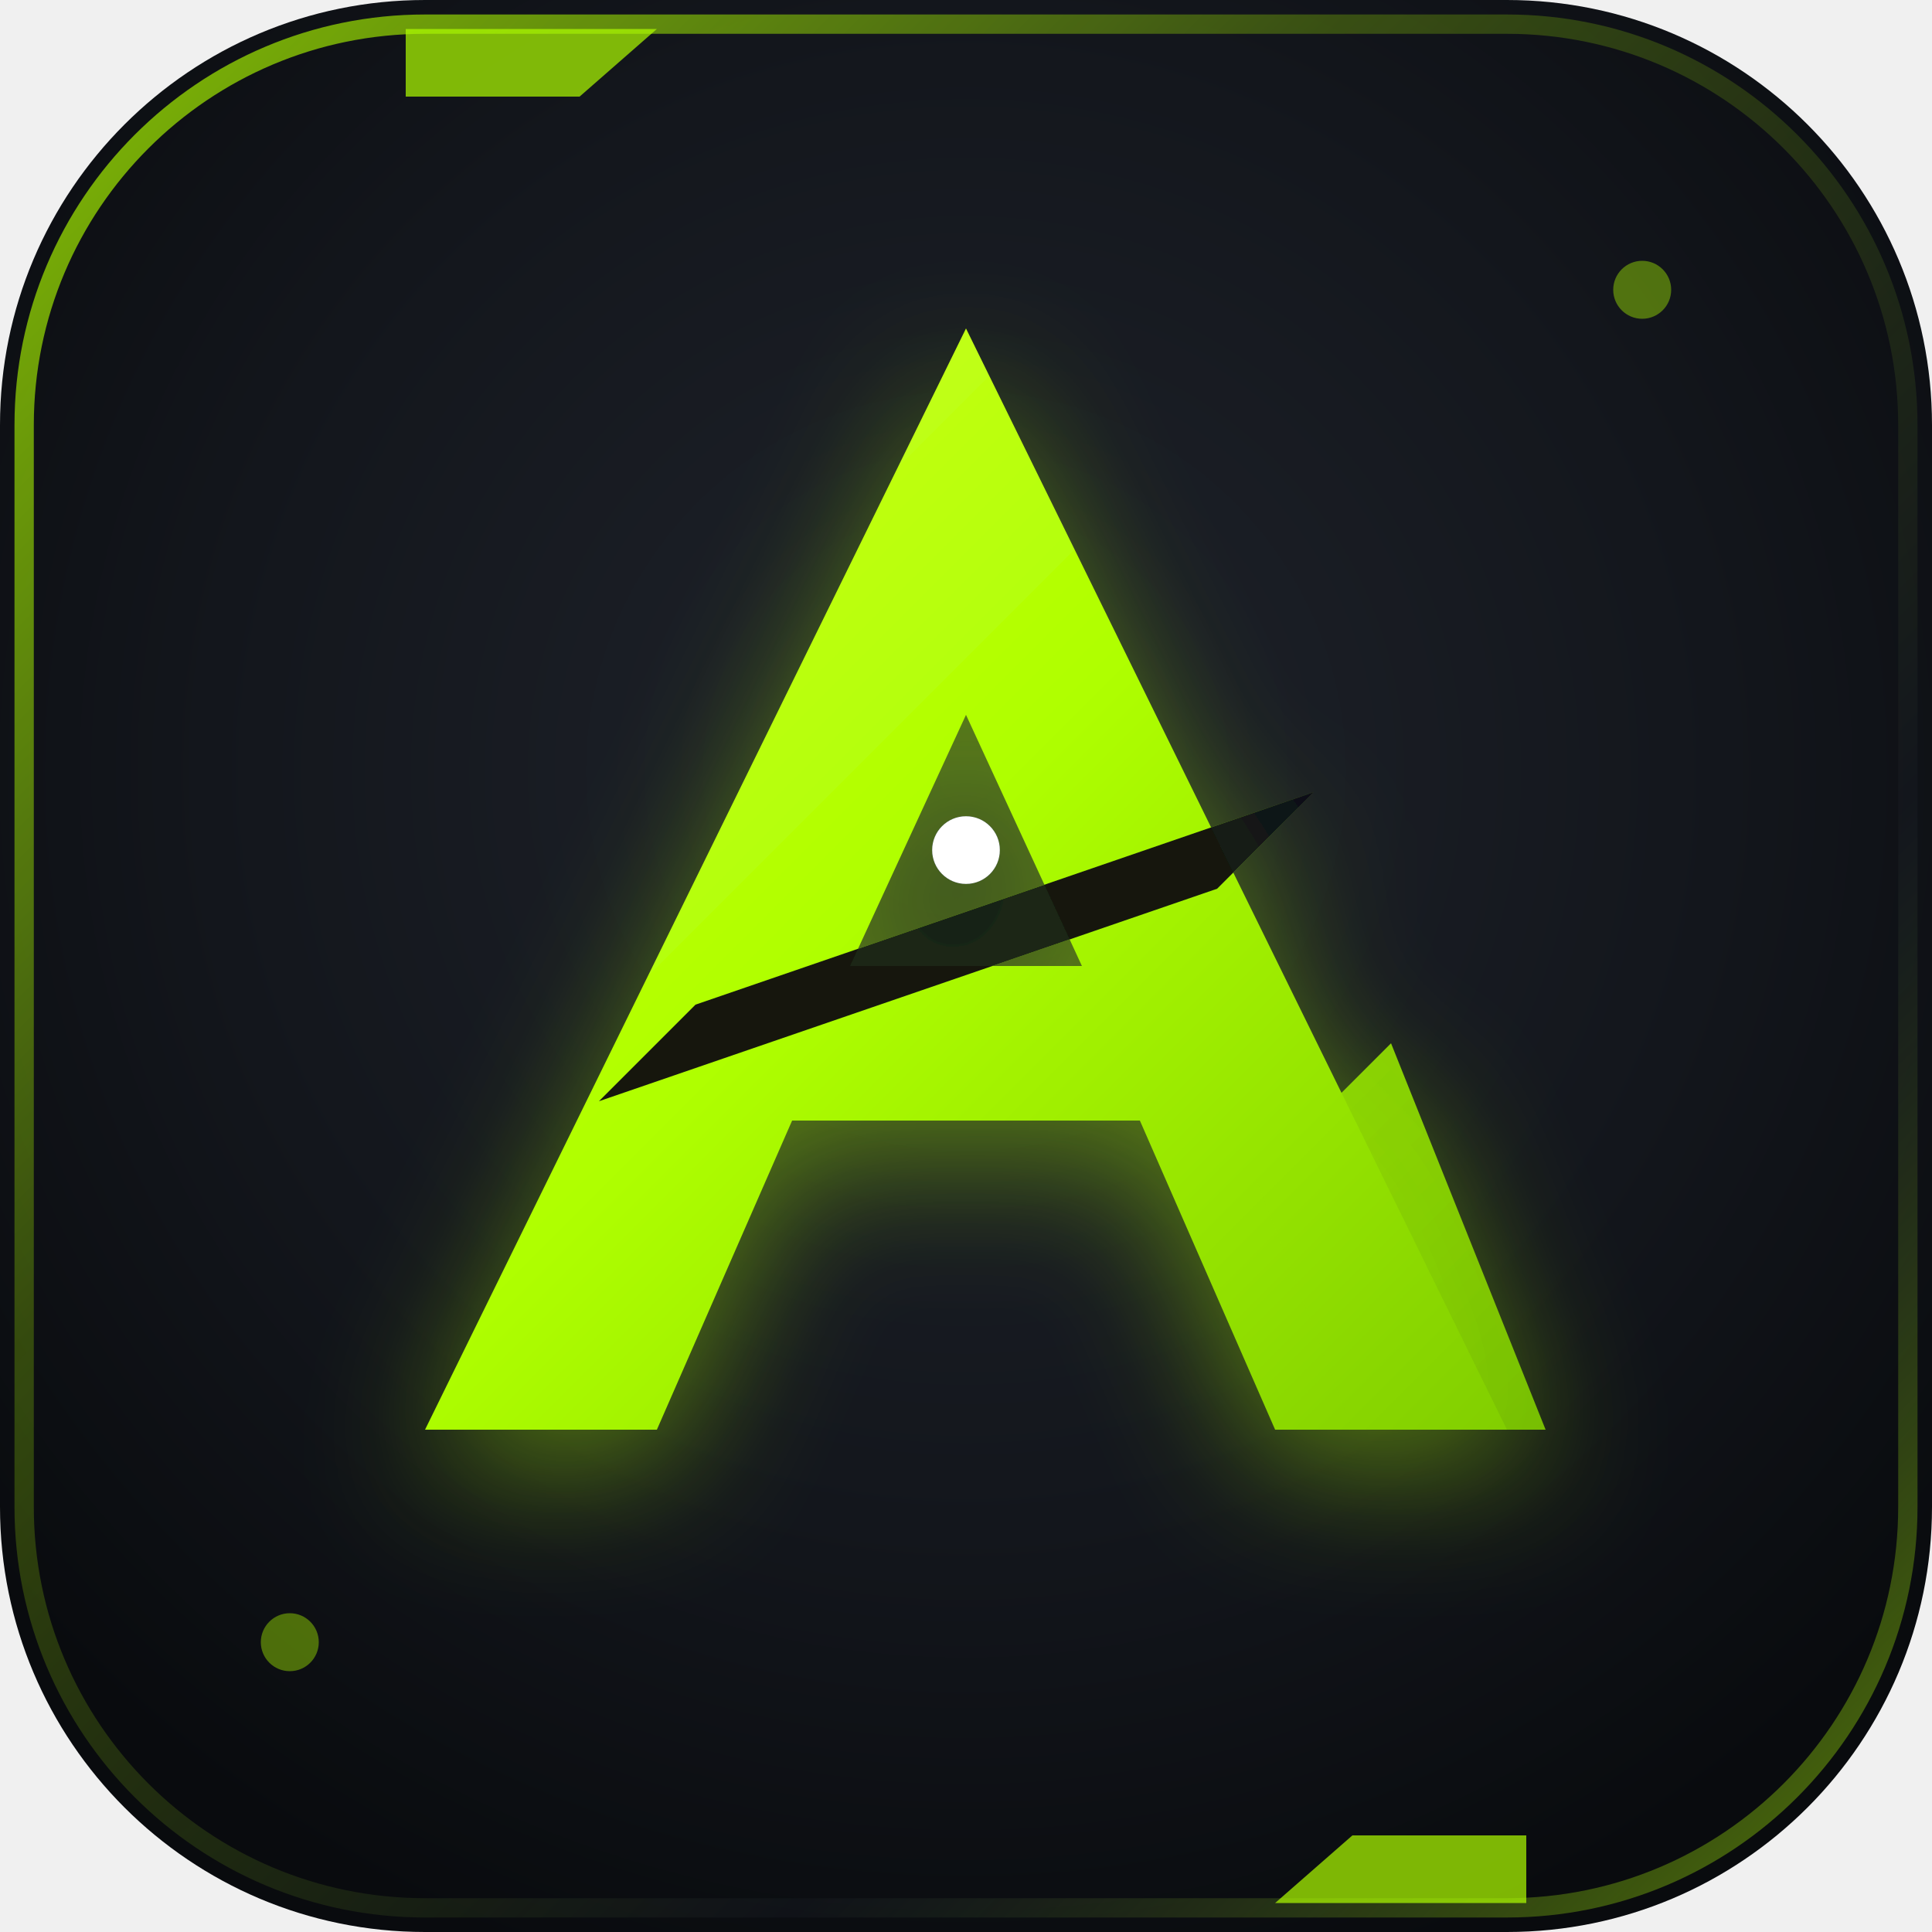
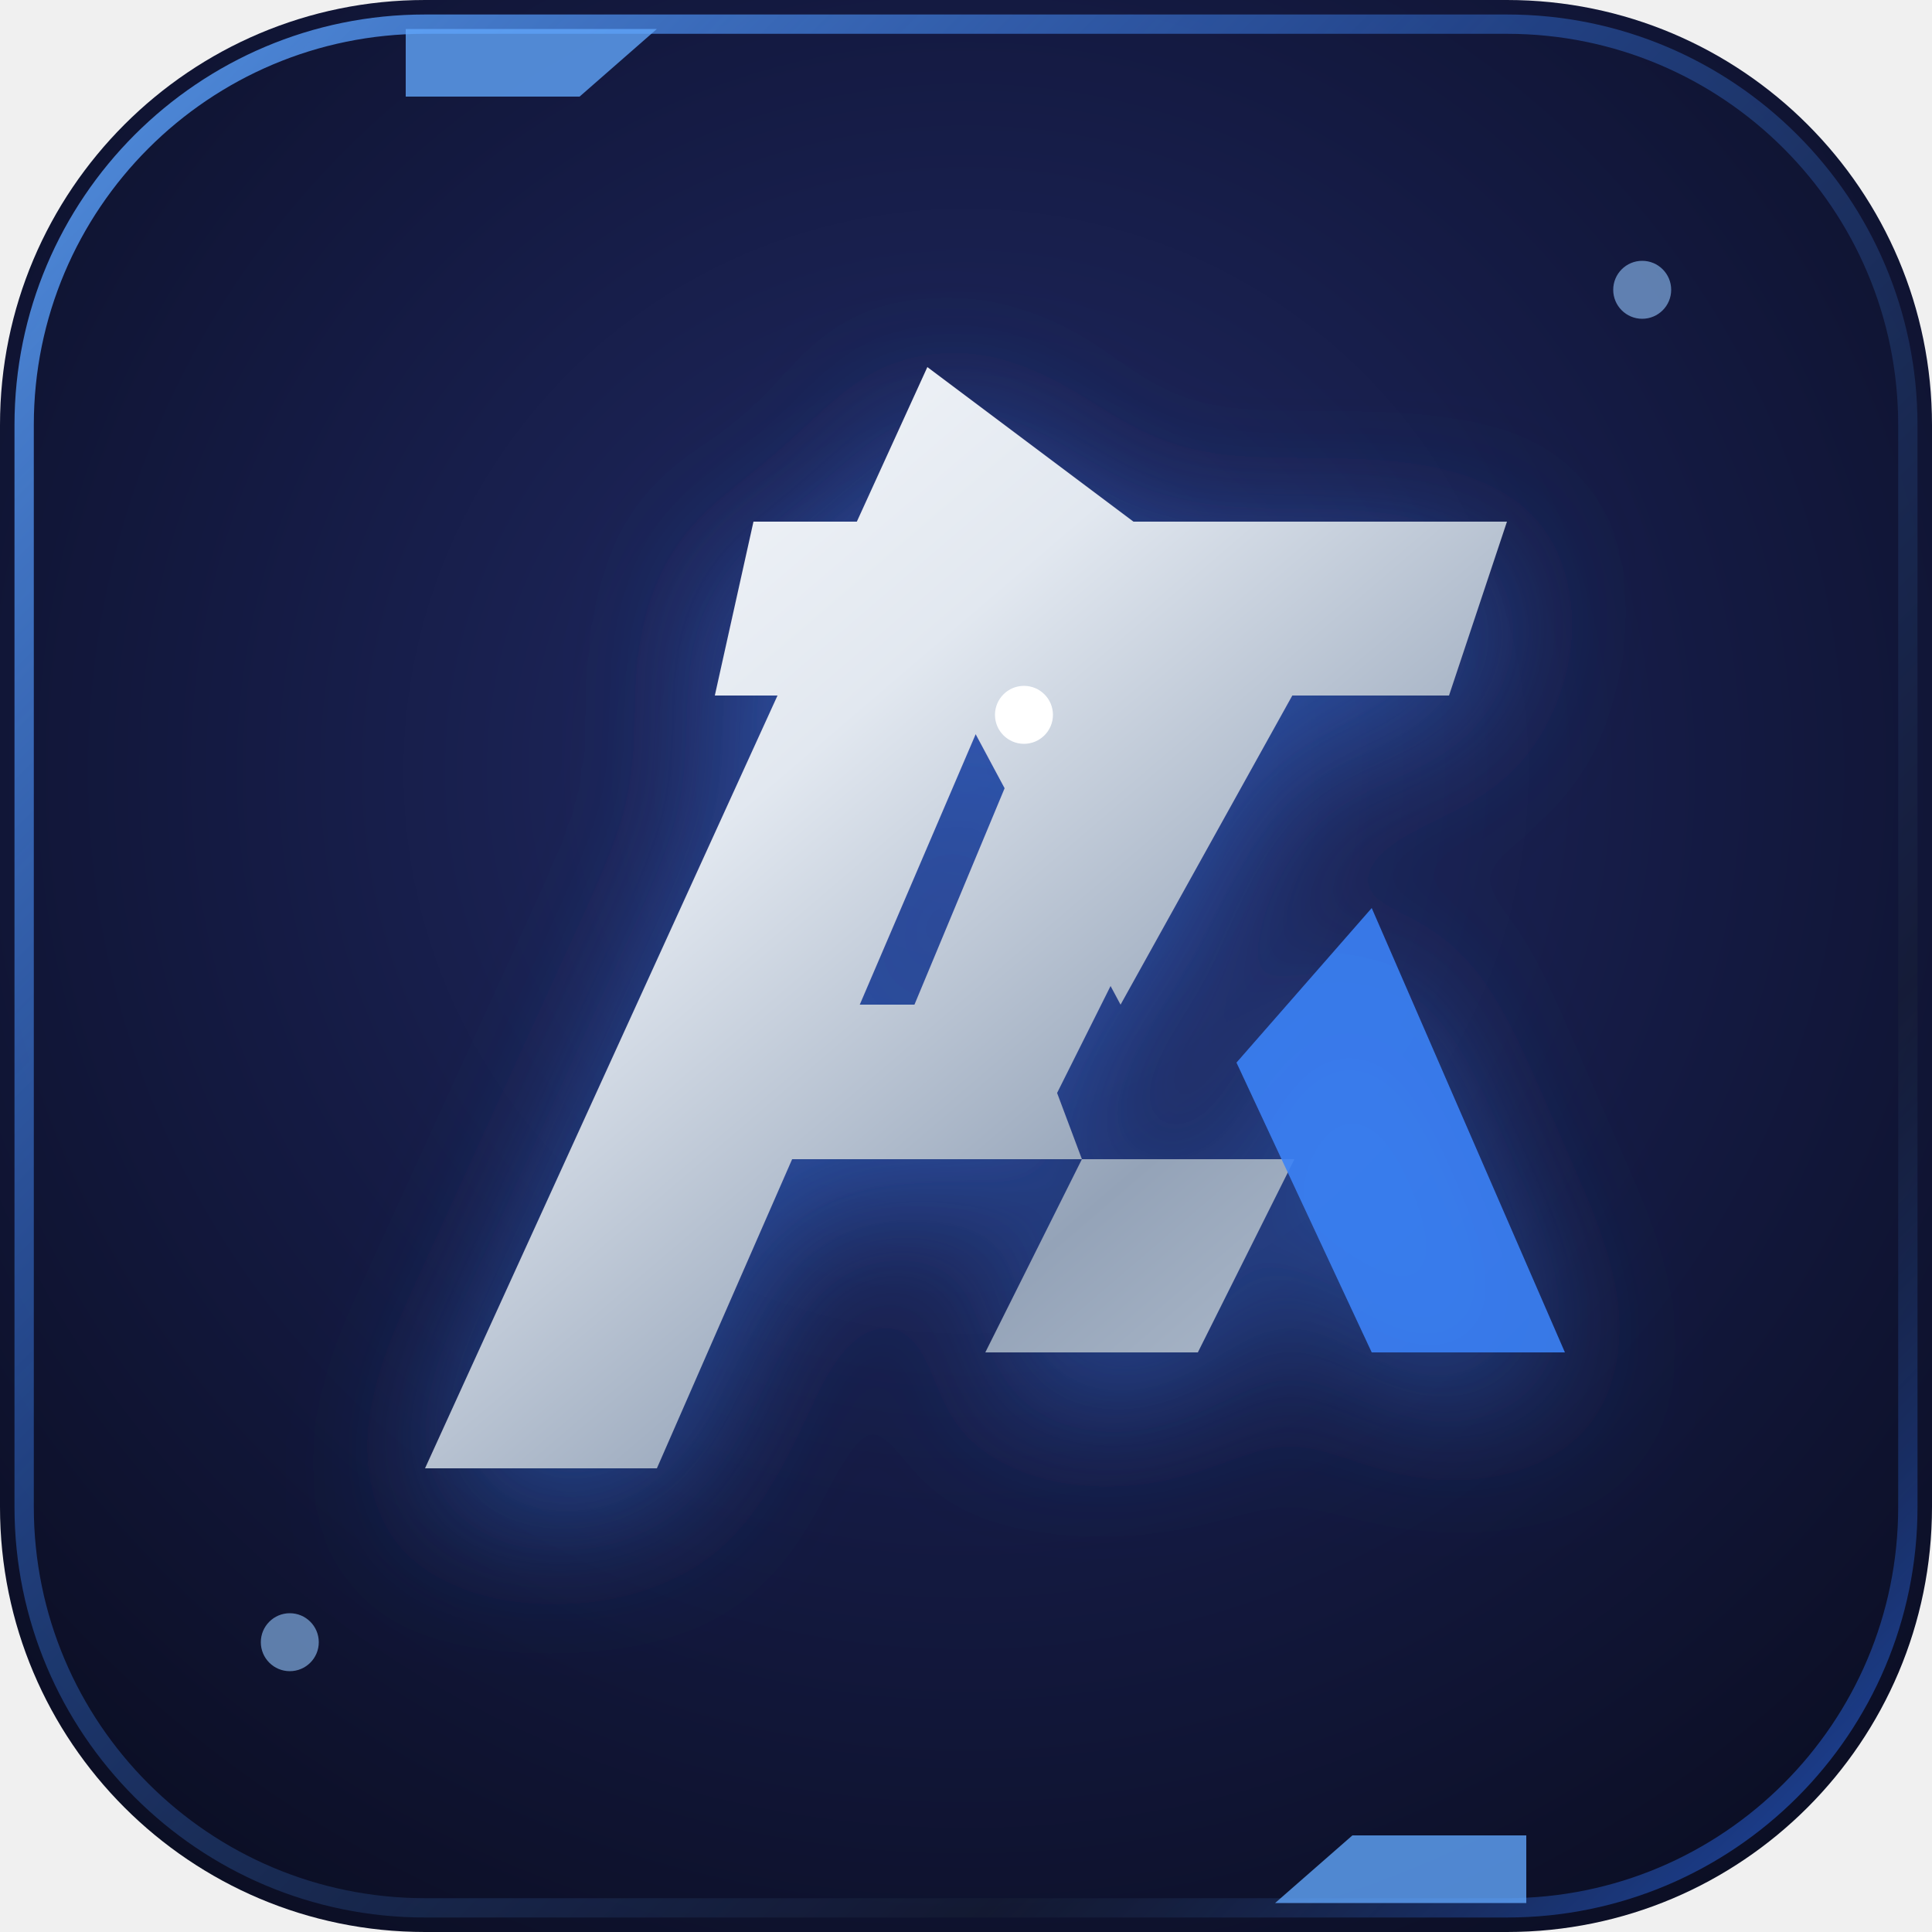
<svg xmlns="http://www.w3.org/2000/svg" width="200" height="200" viewBox="0 0 200 200" fill="none">
  <defs>
-     <linearGradient id="alpha-lime-grad" x1="20" y1="20" x2="180" y2="180" gradientUnits="userSpaceOnUse">
-       <stop offset="0%" stop-color="#E2FF3B" />
-       <stop offset="45%" stop-color="#AFFF00" />
-       <stop offset="100%" stop-color="#6DB800" />
+     <linearGradient id="chrome-grad" x1="40" y1="30" x2="160" y2="170" gradientUnits="userSpaceOnUse">
+       <stop offset="0%" stop-color="#FFFFFF" />
+       <stop offset="35%" stop-color="#E2E8F0" />
+       <stop offset="65%" stop-color="#94A3B8" />
+       <stop offset="100%" stop-color="#CBD5E1" />
    </linearGradient>
-     <radialGradient id="carbon-radial" cx="50%" cy="40%" r="65%">
-       <stop offset="0%" stop-color="#1f232b" />
-       <stop offset="60%" stop-color="#13161c" />
-       <stop offset="100%" stop-color="#090b0e" />
+     <radialGradient id="navy-radial" cx="50%" cy="40%" r="70%">
+       <stop offset="0%" stop-color="#222C68" />
+       <stop offset="55%" stop-color="#141A42" />
+       <stop offset="100%" stop-color="#0B0E23" />
    </radialGradient>
-     <linearGradient id="border-edge" x1="0" y1="0" x2="200" y2="200" gradientUnits="userSpaceOnUse">
-       <stop offset="0%" stop-color="#AFFF00" stop-opacity="0.75" />
-       <stop offset="35%" stop-color="#AFFF00" stop-opacity="0.25" />
-       <stop offset="70%" stop-color="#222834" stop-opacity="0.2" />
-       <stop offset="100%" stop-color="#AFFF00" stop-opacity="0.5" />
+     <linearGradient id="blue-edge" x1="0" y1="0" x2="200" y2="200" gradientUnits="userSpaceOnUse">
+       <stop offset="0%" stop-color="#60A5FA" stop-opacity="0.9" />
+       <stop offset="40%" stop-color="#3B82F6" stop-opacity="0.4" />
+       <stop offset="75%" stop-color="#1E293B" stop-opacity="0.3" />
+       <stop offset="100%" stop-color="#2563EB" stop-opacity="0.8" />
    </linearGradient>
-     <filter id="neon-glow" x="-20%" y="-20%" width="140%" height="140%">
-       <feDropShadow dx="0" dy="4" stdDeviation="7" flood-color="#AFFF00" flood-opacity="0.42" />
+     <filter id="royal-glow" x="-20%" y="-20%" width="140%" height="140%">
+       <feDropShadow dx="0" dy="4" stdDeviation="8" flood-color="#3B82F6" flood-opacity="0.5" />
    </filter>
  </defs>
-   <rect width="200" height="200" rx="44" fill="url(#carbon-radial)" />
-   <rect x="2.5" y="2.5" width="195" height="195" rx="41.5" stroke="url(#border-edge)" stroke-width="2" />
-   <path d="M42 3H68L60 10H42V3Z" fill="#AFFF00" opacity="0.7" />
-   <path d="M158 197H132L140 190H158V197Z" fill="#AFFF00" opacity="0.7" />
-   <circle cx="170" cy="30" r="3" fill="#AFFF00" opacity="0.4" />
-   <circle cx="30" cy="170" r="3" fill="#AFFF00" opacity="0.4" />
-   <g filter="url(#neon-glow)">
-     <path d="M100 34L44 148H68L82 116H118L132 148H156L100 34ZM100 74L112 100H88L100 74Z" fill="url(#alpha-lime-grad)" />
-     <path d="M72 104L136 82L126 92L62 114L72 104Z" fill="#0c0e12" opacity="0.95" />
-     <path d="M144 108L160 148H140L130 122L144 108Z" fill="url(#alpha-lime-grad)" opacity="0.9" />
-     <circle cx="100" cy="88" r="3.5" fill="#FFFFFF" />
+   <rect width="200" height="200" rx="44" fill="url(#navy-radial)" />
+   <rect x="2.5" y="2.5" width="195" height="195" rx="41.5" stroke="url(#blue-edge)" stroke-width="2" />
+   <path d="M42 3H68L60 10H42V3Z" fill="#60A5FA" opacity="0.8" />
+   <path d="M158 197H132L140 190H158V197Z" fill="#60A5FA" opacity="0.8" />
+   <circle cx="170" cy="30" r="3" fill="#93C5FD" opacity="0.6" />
+   <circle cx="30" cy="170" r="3" fill="#93C5FD" opacity="0.6" />
+   <g filter="url(#royal-glow)">
+     <path d="M96 38L44 152H68L82 120H112L106 104H89L101 76L116 104L136 68L96 38ZM112 120L102 140H124L134 120H112Z" fill="url(#chrome-grad)" />
+     <path d="M78 54H156L150 72H130L106 120H88L108 72H74L78 54Z" fill="url(#chrome-grad)" />
+     <path d="M142 94L162 140H142L128 110L142 94Z" fill="#3B82F6" opacity="0.9" />
+     <circle cx="106" cy="74" r="3" fill="#FFFFFF" />
  </g>
</svg>
